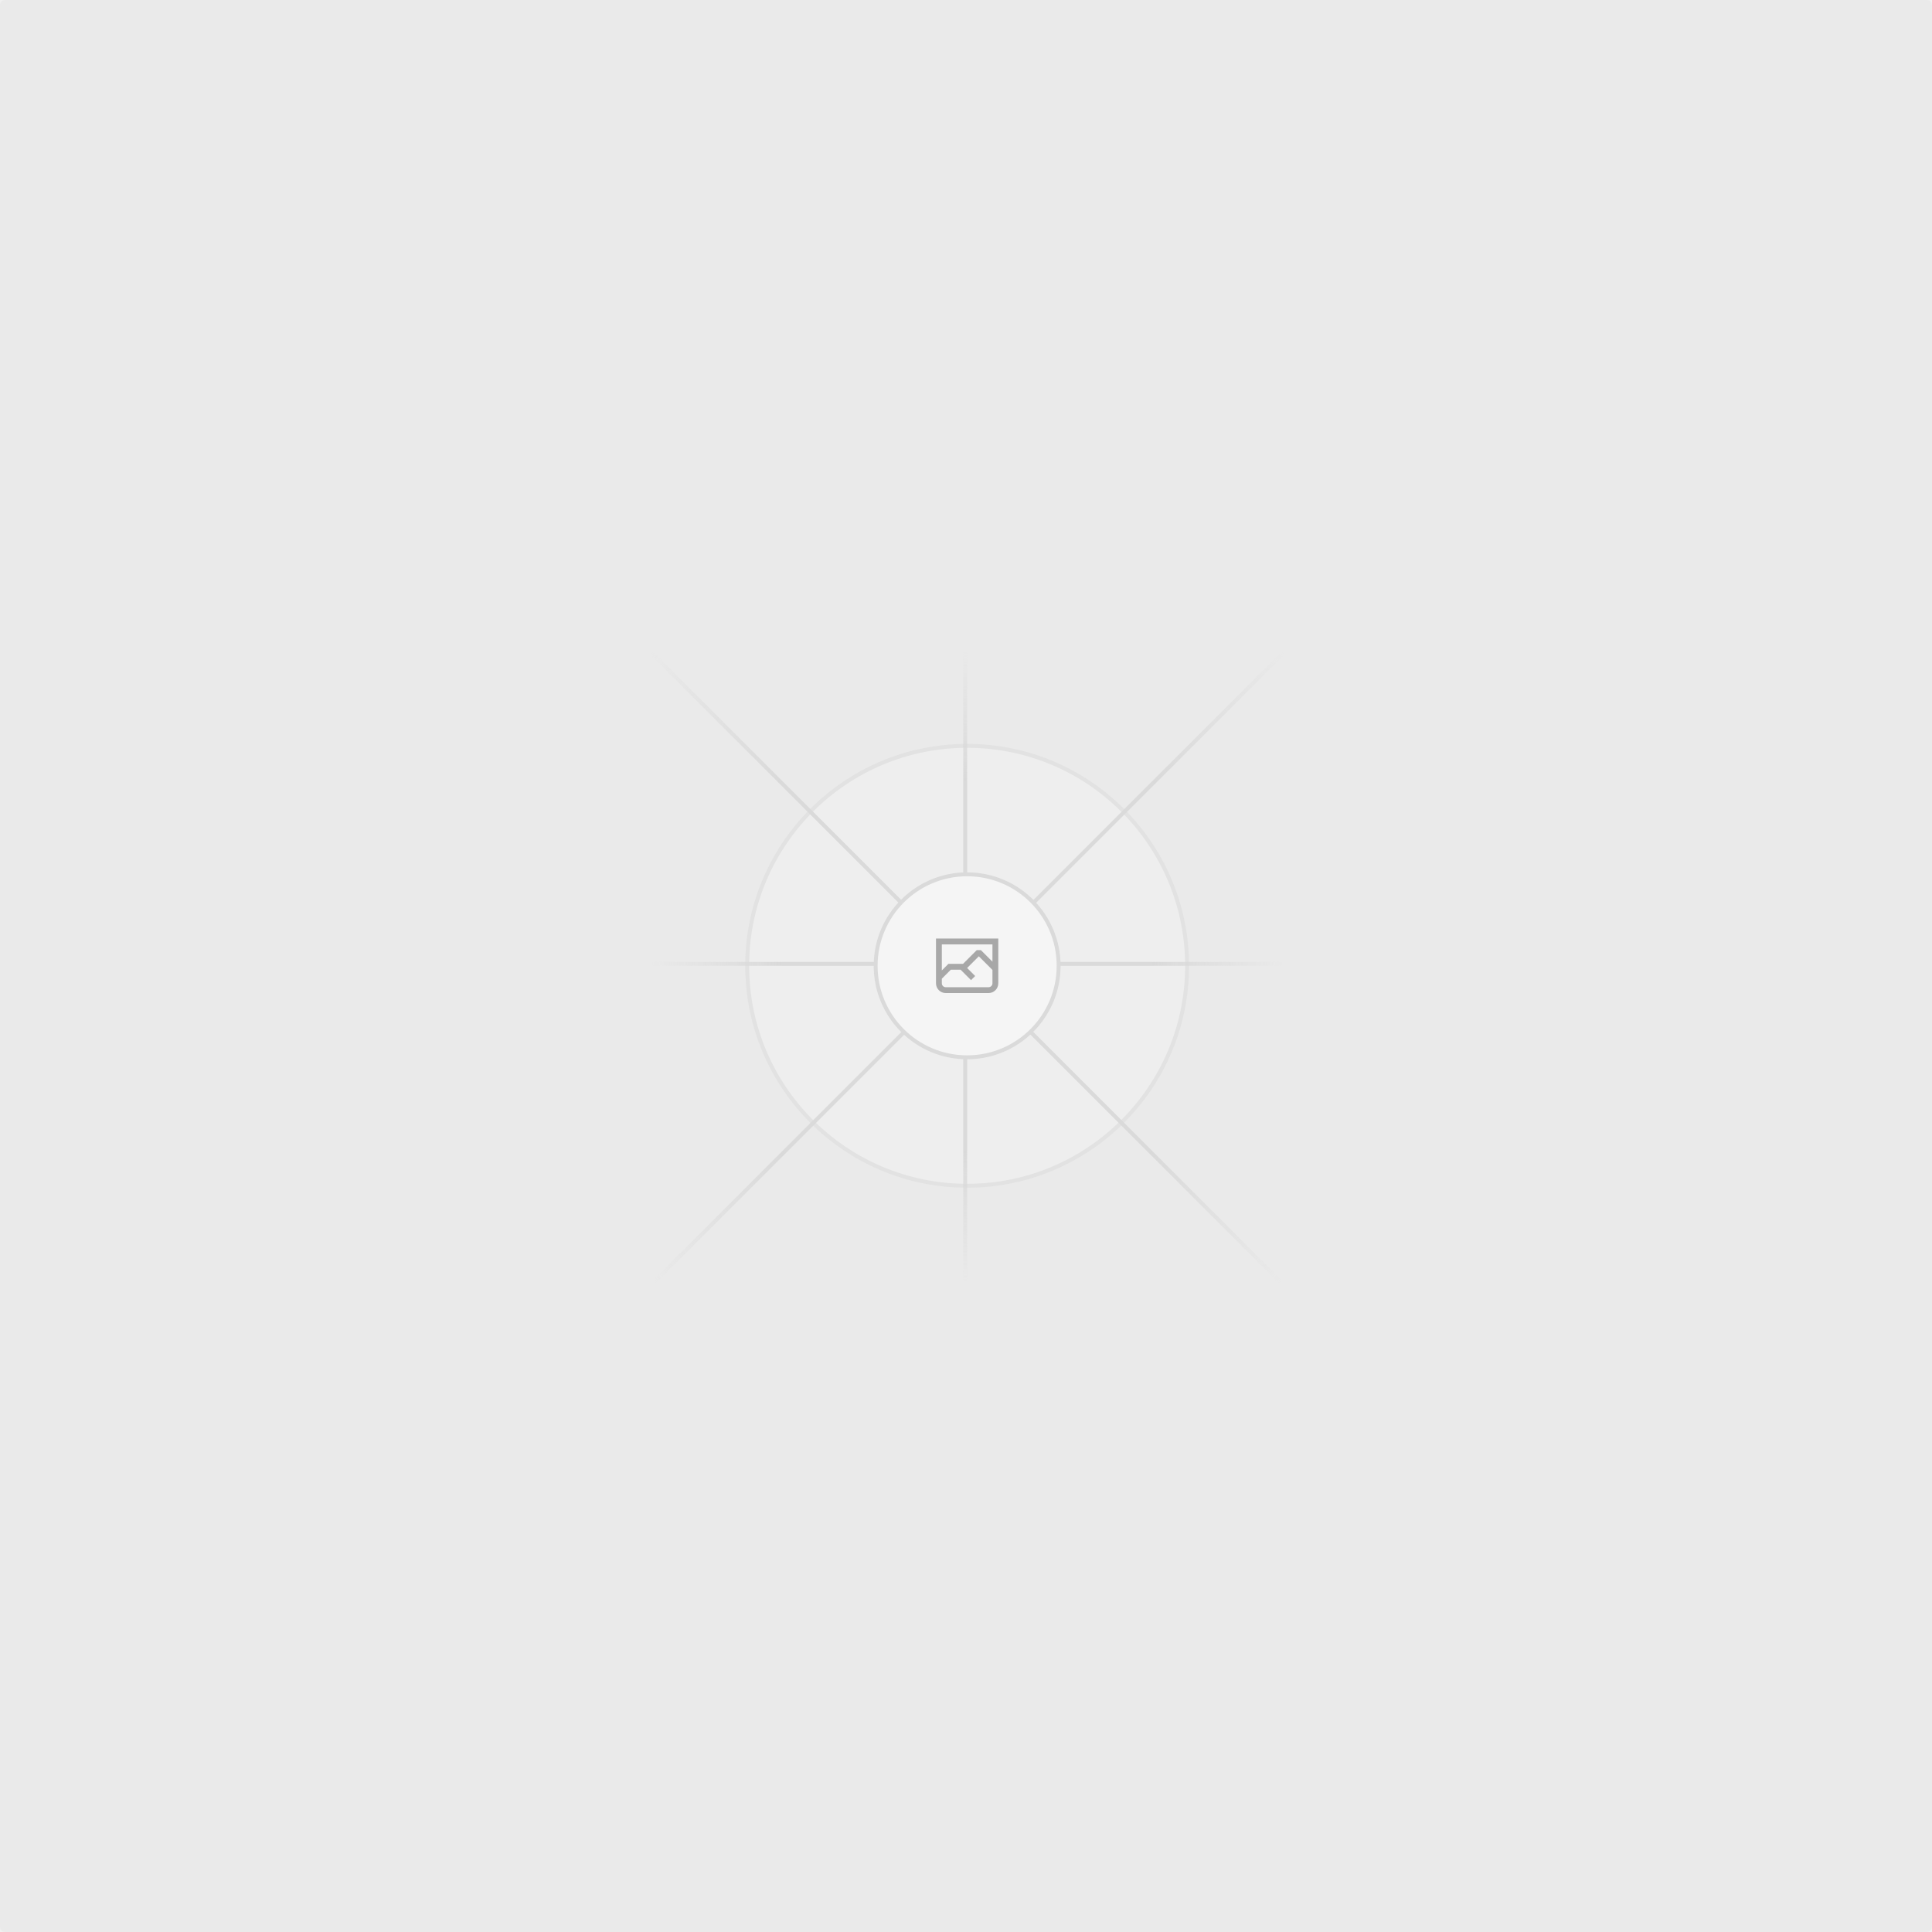
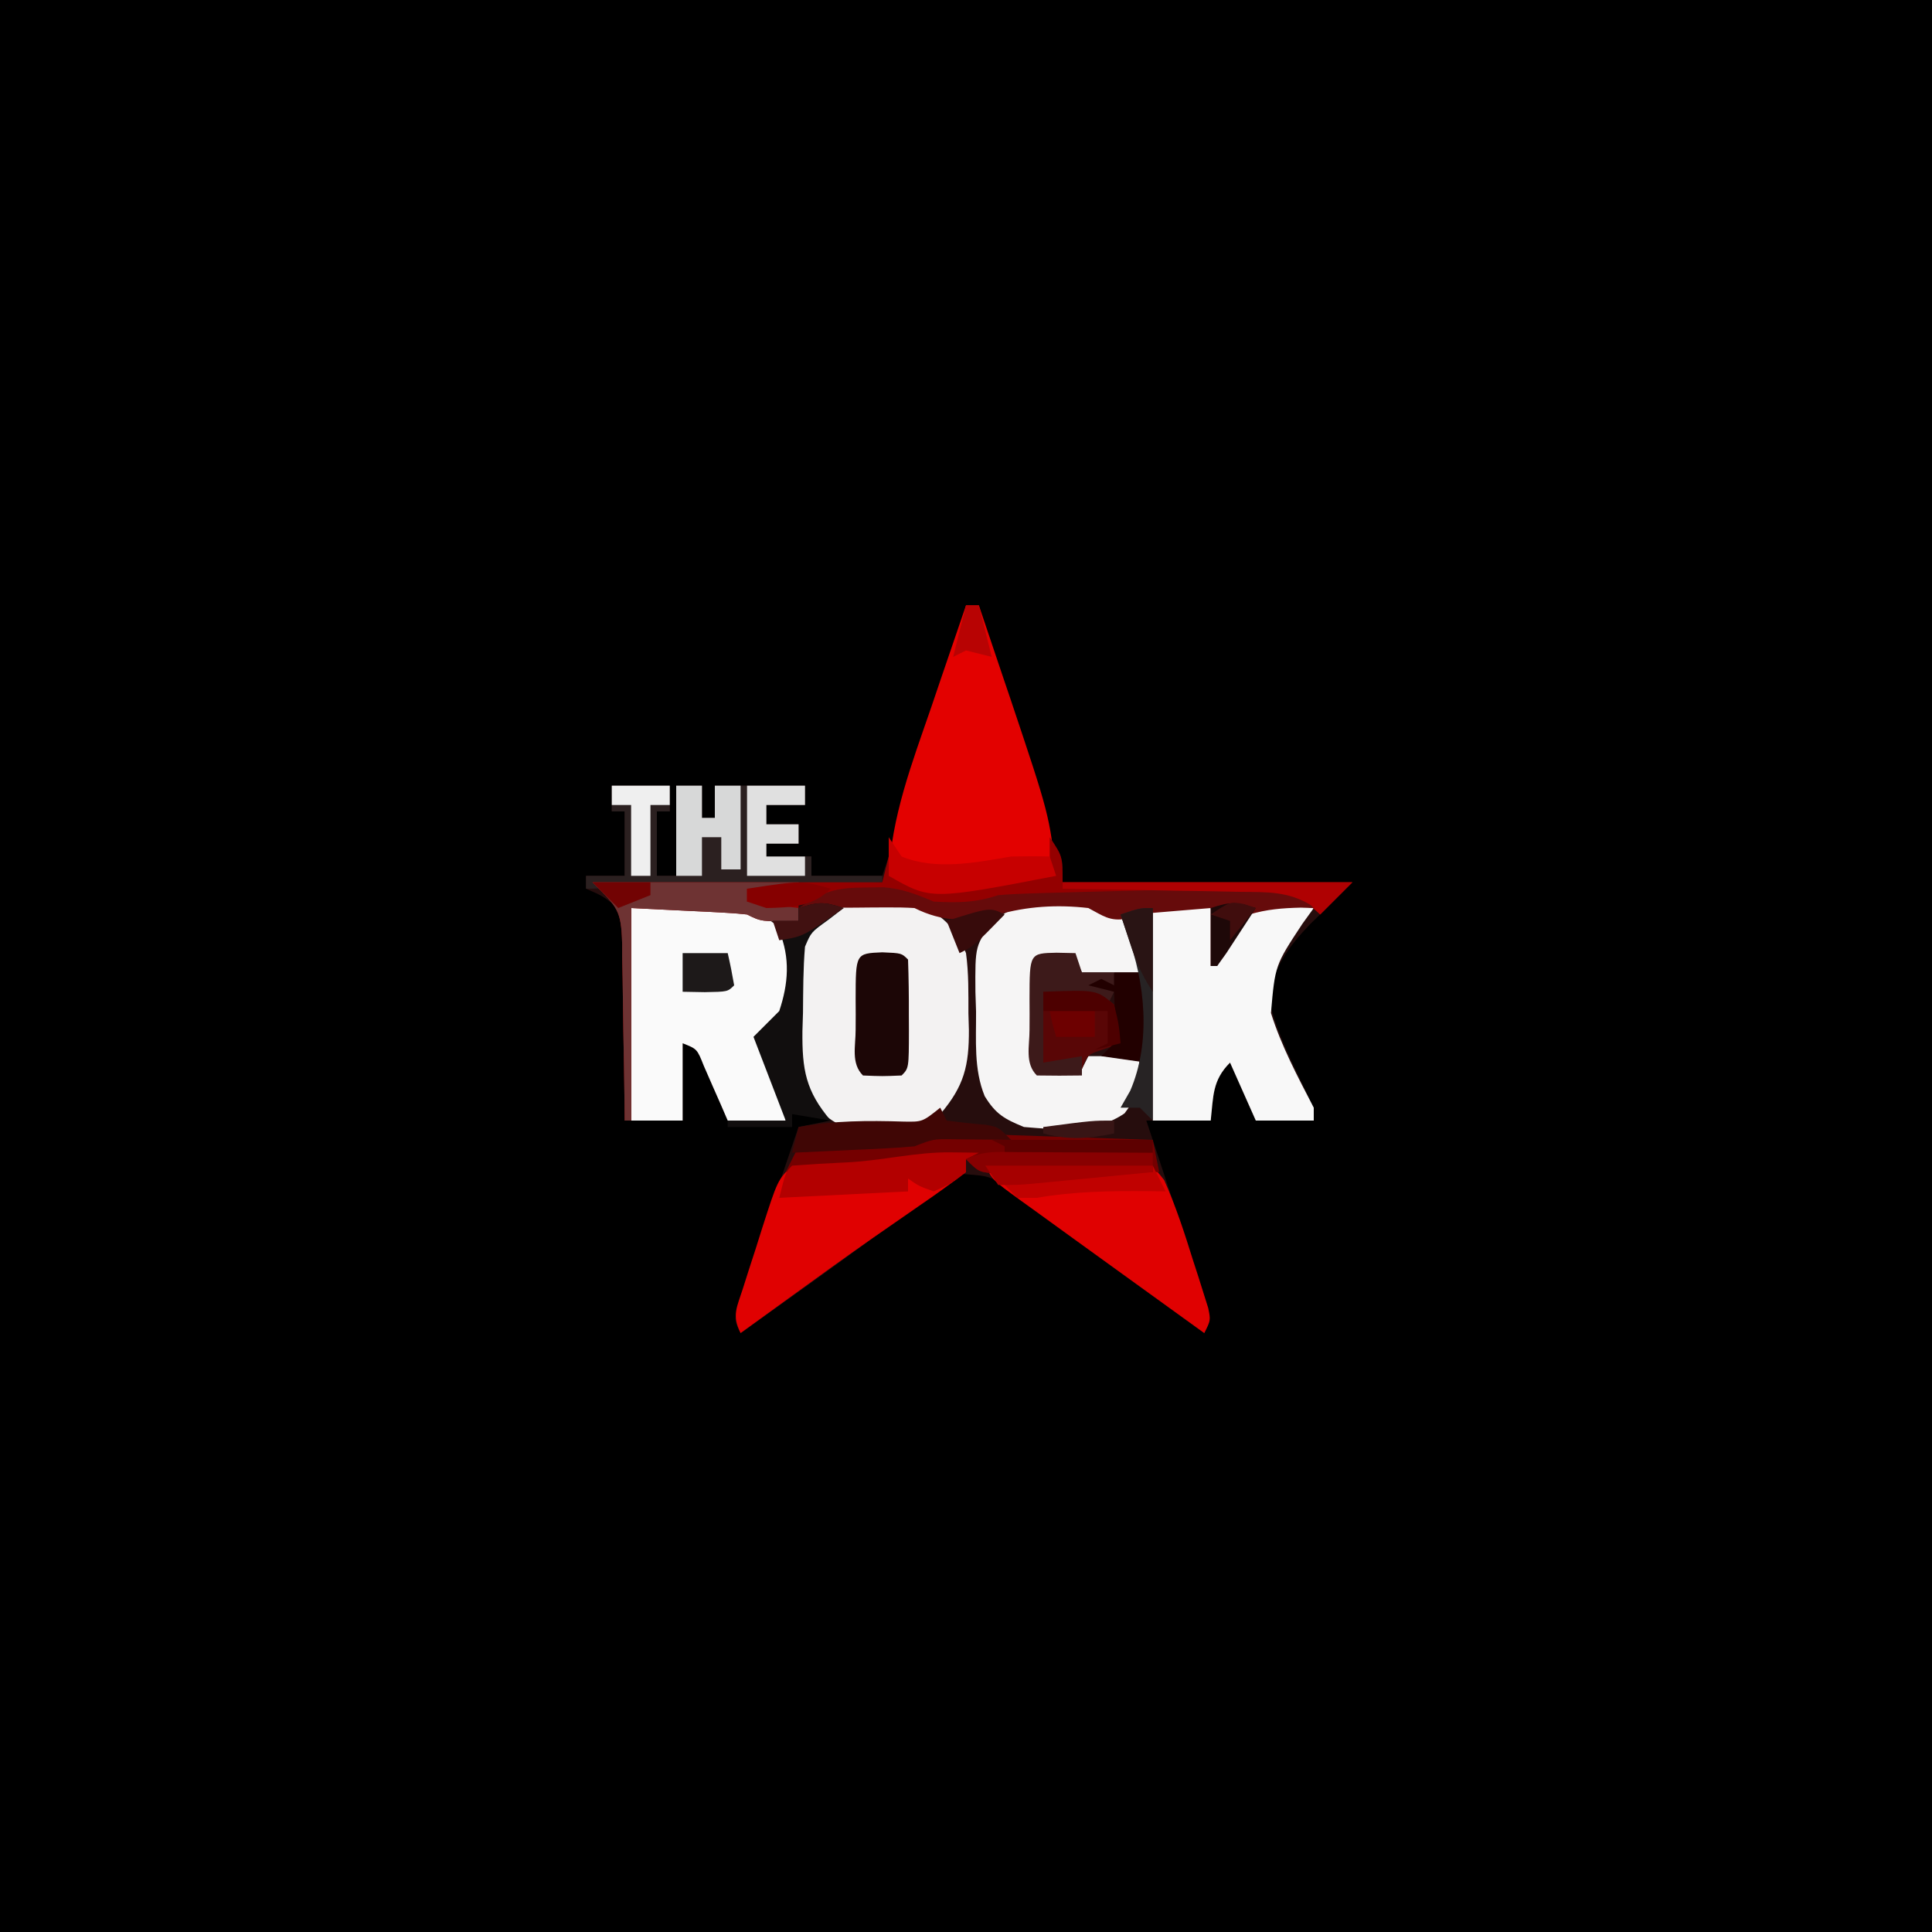
- <svg xmlns="http://www.w3.org/2000/svg" width="1200" height="1200" fill="none">
-   <rect width="1200" height="1200" fill="#EAEAEA" rx="3" />
-   <g opacity=".5">
-     <g opacity=".5">
-       <path fill="#FAFAFA" d="M600.709 736.5c-75.454 0-136.621-61.167-136.621-136.62 0-75.454 61.167-136.621 136.621-136.621 75.453 0 136.62 61.167 136.62 136.621 0 75.453-61.167 136.62-136.62 136.62Z" />
-       <path stroke="#C9C9C9" stroke-width="2.418" d="M600.709 736.5c-75.454 0-136.621-61.167-136.621-136.62 0-75.454 61.167-136.621 136.621-136.621 75.453 0 136.62 61.167 136.62 136.621 0 75.453-61.167 136.62-136.62 136.62Z" />
-     </g>
-     <path stroke="url(#a)" stroke-width="2.418" d="M0-1.209h553.581" transform="scale(1 -1) rotate(45 1163.11 91.165)" />
-     <path stroke="url(#b)" stroke-width="2.418" d="M404.846 598.671h391.726" />
-     <path stroke="url(#c)" stroke-width="2.418" d="M599.5 795.742V404.017" />
-     <path stroke="url(#d)" stroke-width="2.418" d="m795.717 796.597-391.441-391.44" />
-     <path fill="#fff" d="M600.709 656.704c-31.384 0-56.825-25.441-56.825-56.824 0-31.384 25.441-56.825 56.825-56.825 31.383 0 56.824 25.441 56.824 56.825 0 31.383-25.441 56.824-56.824 56.824Z" />
-     <g clip-path="url(#e)">
-       <path fill="#666" fill-rule="evenodd" d="M616.426 586.58h-31.434v16.176l3.553-3.554.531-.531h9.068l.074-.074 8.463-8.463h2.565l7.18 7.181V586.58Zm-15.715 14.654 3.698 3.699 1.283 1.282-2.565 2.565-1.282-1.283-5.2-5.199h-6.066l-5.514 5.514-.073.073v2.876a2.418 2.418 0 0 0 2.418 2.418h26.598a2.418 2.418 0 0 0 2.418-2.418v-8.317l-8.463-8.463-7.181 7.181-.071.072Zm-19.347 5.442v4.085a6.045 6.045 0 0 0 6.046 6.045h26.598a6.044 6.044 0 0 0 6.045-6.045v-7.108l1.356-1.355-1.282-1.283-.074-.073v-17.989h-38.689v23.43l-.146.146.146.147Z" clip-rule="evenodd" />
-     </g>
-     <path stroke="#C9C9C9" stroke-width="2.418" d="M600.709 656.704c-31.384 0-56.825-25.441-56.825-56.824 0-31.384 25.441-56.825 56.825-56.825 31.383 0 56.824 25.441 56.824 56.825 0 31.383-25.441 56.824-56.824 56.824Z" />
-   </g>
-   <defs>
-     <linearGradient id="a" x1="554.061" x2="-.48" y1=".083" y2=".087" gradientUnits="userSpaceOnUse">
-       <stop stop-color="#C9C9C9" stop-opacity="0" />
-       <stop offset=".208" stop-color="#C9C9C9" />
-       <stop offset=".792" stop-color="#C9C9C9" />
-       <stop offset="1" stop-color="#C9C9C9" stop-opacity="0" />
-     </linearGradient>
-     <linearGradient id="b" x1="796.912" x2="404.507" y1="599.963" y2="599.965" gradientUnits="userSpaceOnUse">
-       <stop stop-color="#C9C9C9" stop-opacity="0" />
-       <stop offset=".208" stop-color="#C9C9C9" />
-       <stop offset=".792" stop-color="#C9C9C9" />
-       <stop offset="1" stop-color="#C9C9C9" stop-opacity="0" />
-     </linearGradient>
-     <linearGradient id="c" x1="600.792" x2="600.794" y1="403.677" y2="796.082" gradientUnits="userSpaceOnUse">
-       <stop stop-color="#C9C9C9" stop-opacity="0" />
-       <stop offset=".208" stop-color="#C9C9C9" />
-       <stop offset=".792" stop-color="#C9C9C9" />
-       <stop offset="1" stop-color="#C9C9C9" stop-opacity="0" />
-     </linearGradient>
-     <linearGradient id="d" x1="404.85" x2="796.972" y1="403.903" y2="796.02" gradientUnits="userSpaceOnUse">
-       <stop stop-color="#C9C9C9" stop-opacity="0" />
-       <stop offset=".208" stop-color="#C9C9C9" />
-       <stop offset=".792" stop-color="#C9C9C9" />
-       <stop offset="1" stop-color="#C9C9C9" stop-opacity="0" />
-     </linearGradient>
-     <clipPath id="e">
-       <path fill="#fff" d="M581.364 580.535h38.689v38.689h-38.689z" />
-     </clipPath>
-   </defs>
+ <svg xmlns="http://www.w3.org/2000/svg" version="1.1" width="300" height="300">
+   <path d="M0 0 C99 0 198 0 300 0 C300 99 300 198 300 300 C201 300 102 300 0 300 C0 201 0 102 0 0 Z " fill="#000000" transform="translate(0,0)" />
+   <path d="M0 0 C2.97 0 5.94 0 9 0 C9 1.32 9 2.64 9 4 C8.34 4 7.68 4 7 4 C7 7.3 7 10.6 7 14 C7.99 14 8.98 14 10 14 C10 9.38 10 4.76 10 0 C11.32 0 12.64 0 14 0 C14 1.65 14 3.3 14 5 C14.66 5 15.32 5 16 5 C16 3.35 16 1.7 16 0 C20.62 0 25.24 0 30 0 C30 0.99 30 1.98 30 3 C28.02 3 26.04 3 24 3 C24 3.99 24 4.98 24 6 C25.65 6 27.3 6 29 6 C29 6.99 29 7.98 29 9 C27.35 9 25.7 9 24 9 C24 9.66 24 10.32 24 11 C26.31 11 28.62 11 31 11 C31 11.99 31 12.98 31 14 C34.63 14 38.26 14 42 14 C42.33 13.01 42.66 12.02 43 11 C43.495 12.485 43.495 12.485 44 14 C51.774 16.591 60.19 14.663 68 13 C68 11.35 68 9.7 68 8 C70 11 70 11 70 15 C84.85 15 99.7 15 115 15 C110 20 110 20 108.383 21.555 C105.04 25.048 102.812 28.154 102 33 C103.049 37.748 105.191 42.079 107.293 46.438 C109 50 109 50 109 52 C106.03 52 103.06 52 100 52 C98.68 49.03 97.36 46.06 96 43 C93.238 45.762 93.421 48.207 93 52 C89.7 52 86.4 52 83 52 C83.308 52.929 83.616 53.857 83.934 54.814 C85.073 58.252 86.201 61.693 87.327 65.135 C87.817 66.626 88.308 68.115 88.803 69.604 C89.512 71.742 90.212 73.882 90.91 76.023 C91.134 76.691 91.358 77.359 91.589 78.047 C93.114 82.772 93.114 82.772 92 85 C91.544 84.669 91.088 84.338 90.617 83.997 C86.79 81.222 82.957 78.456 79.117 75.699 C75.781 73.3 72.478 70.866 69.195 68.395 C67.693 67.284 66.19 66.173 64.688 65.062 C63.99 64.525 63.292 63.987 62.573 63.433 C58.926 60.615 58.926 60.615 54.547 60.309 C50.815 62.787 47.163 65.334 43.562 68 C41.962 69.171 40.362 70.341 38.762 71.512 C37.966 72.096 37.169 72.681 36.349 73.283 C32.878 75.821 29.378 78.319 25.875 80.812 C24.727 81.632 23.578 82.451 22.43 83.27 C21.628 83.841 20.826 84.412 20 85 C19 83 19 83 19.804 80.019 C20.441 78.149 20.441 78.149 21.09 76.242 C21.313 75.579 21.537 74.916 21.767 74.233 C22.483 72.111 23.21 69.993 23.938 67.875 C24.425 66.439 24.911 65.003 25.396 63.566 C26.59 60.042 27.792 56.52 29 53 C31.475 52.505 31.475 52.505 34 52 C32.782 50.84 32.782 50.84 31.539 49.656 C27.947 45.33 28.262 40.907 28.375 35.5 C28.356 34.576 28.336 33.651 28.316 32.699 C28.349 28.102 28.536 24.96 31.539 21.344 C32.351 20.57 33.163 19.797 34 19 C32.35 19 30.7 19 29 19 C29 19.66 29 20.32 29 21 C28.01 21.33 27.02 21.66 26 22 C26.66 22.99 27.32 23.98 28 25 C28.468 30.057 27.97 32.887 25 37 C24.34 37.99 23.68 38.98 23 40 C23.64 42.239 23.64 42.239 24.875 44.5 C26.324 47.379 27 48.724 27 52 C24.03 52 21.06 52 18 52 C17.662 51.218 17.325 50.435 16.977 49.629 C16.531 48.617 16.085 47.605 15.625 46.562 C14.964 45.048 14.964 45.048 14.289 43.504 C13.249 40.879 13.249 40.879 11 40 C11 43.96 11 47.92 11 52 C8.03 52 5.06 52 2 52 C1.996 51.016 1.992 50.032 1.988 49.018 C1.966 45.367 1.912 41.717 1.847 38.066 C1.824 36.486 1.81 34.906 1.804 33.325 C1.795 31.053 1.754 28.783 1.707 26.512 C1.711 25.805 1.715 25.099 1.719 24.371 C1.706 22.125 1.706 22.125 1 19 C-1.437 17.113 -1.437 17.113 -4 16 C-4 15.34 -4 14.68 -4 14 C-2.02 14 -0.04 14 2 14 C2 10.7 2 7.4 2 4 C1.34 4 0.68 4 0 4 C0 2.68 0 1.36 0 0 Z " fill="#260D0D" transform="translate(95,122)" />
+   <path d="M0 0 C4.176 2.051 6.261 3.736 8 8 C8.43 11.115 8.37 14.233 8.375 17.375 C8.399 18.213 8.424 19.051 8.449 19.914 C8.475 25.438 7.728 28.653 4 33 C-0.67 36.113 -5.536 35.728 -11 35 C-14.23 33.373 -16.361 31.278 -18 28 C-18.319 24.591 -18.324 21.172 -18.375 17.75 C-18.412 16.808 -18.45 15.865 -18.488 14.895 C-18.546 10.325 -18.564 7.034 -15.602 3.391 C-10.864 -0.962 -6.223 -0.641 0 0 Z " fill="#F3F2F2" transform="translate(142,140)" />
+   <path d="M0 0 C2.867 -0.062 5.734 -0.124 8.688 -0.188 C10.029 -0.228 10.029 -0.228 11.397 -0.27 C16.089 -0.319 19.221 -0.1 23 3 C25.484 6.726 25.38 8.587 25 13 C23.625 15.75 23.625 15.75 22 18 C21.34 18.99 20.68 19.98 20 21 C20.64 23.239 20.64 23.239 21.875 25.5 C23.324 28.379 24 29.724 24 33 C21.03 33 18.06 33 15 33 C14.662 32.218 14.325 31.435 13.977 30.629 C13.531 29.617 13.085 28.605 12.625 27.562 C11.964 26.048 11.964 26.048 11.289 24.504 C10.249 21.879 10.249 21.879 8 21 C8 24.96 8 28.92 8 33 C5.36 33 2.72 33 0 33 C0 22.11 0 11.22 0 0 Z " fill="#FAFAFA" transform="translate(98,141)" />
+   <path d="M0 0 C0.66 0 1.32 0 2 0 C3.276 3.769 4.545 7.541 5.812 11.312 C6.347 12.891 6.347 12.891 6.893 14.502 C12.952 32.57 12.952 32.57 14 42 C-5.048 45.666 -5.048 45.666 -12 42 C-11.593 32.831 -8.399 24.53 -5.438 15.938 C-4.911 14.389 -4.386 12.84 -3.861 11.291 C-2.584 7.524 -1.295 3.761 0 0 Z " fill="#E30100" transform="translate(150,94)" />
+   <path d="M0 0 C2.97 0 5.94 0 9 0 C9.33 2.64 9.66 5.28 10 8 C10.245 7.423 10.49 6.845 10.742 6.25 C11.976 3.799 13.056 1.949 15 0 C18.426 -0.711 21.55 -0.482 25 0 C24.413 0.813 23.827 1.627 23.223 2.465 C18.994 8.884 18.994 8.884 18.355 16.299 C19.986 21.478 22.505 26.196 25 31 C25 31.66 25 32.32 25 33 C22.03 33 19.06 33 16 33 C14.68 30.03 13.36 27.06 12 24 C9.238 26.762 9.421 29.207 9 33 C6.03 33 3.06 33 0 33 C0 22.11 0 11.22 0 0 Z " fill="#F8F8F8" transform="translate(179,141)" />
+   <path d="M0 0 C4.113 1.542 5.558 2.337 8 6 C8.125 8.688 8.125 8.688 8 11 C5.03 11 2.06 11 -1 11 C-1.33 10.34 -1.66 9.68 -2 9 C-3.98 9 -5.96 9 -8 9 C-8 14.61 -8 20.22 -8 26 C-5.69 26 -3.38 26 -1 26 C-0.67 25.34 -0.34 24.68 0 24 C2.64 24 5.28 24 8 24 C7.39 30.469 7.39 30.469 5.625 32.875 C1.069 36.029 -4.711 35.434 -10 35 C-13.052 33.754 -14.396 32.988 -16.098 30.205 C-17.811 26.018 -17.411 21.528 -17.438 17.062 C-17.47 16.073 -17.503 15.084 -17.537 14.064 C-17.591 6.77 -17.591 6.77 -14.598 2.871 C-9.796 -0.587 -5.806 -0.508 0 0 Z " fill="#F6F5F5" transform="translate(169,140)" />
+   <path d="M0 0 C1.212 0.014 1.212 0.014 2.449 0.027 C3.372 0.045 3.372 0.045 4.312 0.062 C3.652 0.393 2.993 0.723 2.312 1.062 C2.312 1.722 2.312 2.382 2.312 3.062 C-0.11 4.918 -2.544 6.658 -5.062 8.375 C-6.611 9.448 -8.16 10.522 -9.707 11.598 C-10.924 12.441 -10.924 12.441 -12.167 13.301 C-16.396 16.256 -20.573 19.284 -24.75 22.312 C-25.937 23.172 -25.937 23.172 -27.148 24.048 C-28.995 25.385 -30.842 26.723 -32.688 28.062 C-34.082 25.274 -33.259 24.065 -32.324 21.125 C-32.014 20.148 -31.704 19.171 -31.385 18.164 C-31.052 17.141 -30.718 16.117 -30.375 15.062 C-30.053 14.039 -29.732 13.015 -29.4 11.961 C-26.946 4.321 -26.946 4.321 -24.688 2.062 C-21.852 1.78 -19.092 1.596 -16.25 1.5 C-10.712 1.284 -5.472 -0.079 0 0 Z " fill="#E00101" transform="translate(147.6875,178.9375)" />
+   <path d="M0 0 C4.27 -0.145 8.54 -0.234 12.812 -0.312 C14.635 -0.375 14.635 -0.375 16.494 -0.439 C17.658 -0.456 18.821 -0.472 20.02 -0.488 C21.63 -0.528 21.63 -0.528 23.273 -0.568 C26 0 26 0 27.771 2.245 C29.586 6.314 30.93 10.436 32.25 14.688 C32.531 15.554 32.812 16.421 33.102 17.314 C33.492 18.557 33.492 18.557 33.891 19.824 C34.247 20.955 34.247 20.955 34.61 22.108 C35 24 35 24 34 26 C28.82 22.269 23.644 18.531 18.473 14.788 C16.88 13.636 15.286 12.486 13.691 11.337 C11.604 9.833 9.52 8.323 7.438 6.812 C6.801 6.356 6.165 5.899 5.51 5.428 C1.114 2.228 1.114 2.228 0 0 Z " fill="#E00101" transform="translate(153,181)" />
+   <path d="M0 0 C2.97 0 5.94 0 9 0 C9 1.32 9 2.64 9 4 C8.34 4 7.68 4 7 4 C7 7.3 7 10.6 7 14 C7.99 14 8.98 14 10 14 C10 9.38 10 4.76 10 0 C11.32 0 12.64 0 14 0 C14 1.65 14 3.3 14 5 C14.66 5 15.32 5 16 5 C16 3.35 16 1.7 16 0 C20.62 0 25.24 0 30 0 C30 0.99 30 1.98 30 3 C28.02 3 26.04 3 24 3 C24 3.99 24 4.98 24 6 C25.65 6 27.3 6 29 6 C29 6.99 29 7.98 29 9 C27.35 9 25.7 9 24 9 C24 9.66 24 10.32 24 11 C26.31 11 28.62 11 31 11 C31 11.99 31 12.98 31 14 C34.63 14 38.26 14 42 14 C42 14.33 42 14.66 42 15 C26.82 15.33 11.64 15.66 -4 16 C-4 15.34 -4 14.68 -4 14 C-2.02 14 -0.04 14 2 14 C2 10.7 2 7.4 2 4 C1.34 4 0.68 4 0 4 C0 2.68 0 1.36 0 0 Z " fill="#2B2020" transform="translate(95,122)" />
+   <path d="M0 0 C2 3 2 3 2 7 C16.85 7 31.7 7 47 7 C45.35 8.65 43.7 10.3 42 12 C41.153 11.266 41.153 11.266 40.289 10.517 C37.662 8.776 36.477 8.652 33.371 8.735 C32.46 8.752 31.549 8.769 30.61 8.787 C29.146 8.838 29.146 8.838 27.652 8.891 C26.644 8.915 25.636 8.939 24.597 8.964 C22.468 9.017 20.339 9.078 18.21 9.146 C14.947 9.25 11.684 9.332 8.42 9.41 C6.352 9.465 4.283 9.521 2.215 9.578 C0.748 9.617 0.748 9.617 -0.749 9.657 C-1.657 9.687 -2.565 9.717 -3.5 9.747 C-4.299 9.772 -5.097 9.796 -5.92 9.822 C-8.195 9.935 -8.195 9.935 -11 11 C-17.182 11.343 -17.182 11.343 -20.383 10 C-23.281 8.893 -25.411 8.765 -28.5 8.812 C-29.418 8.819 -30.336 8.825 -31.281 8.832 C-33.939 8.996 -36.406 9.413 -39 10 C-39 10.99 -39 11.98 -39 13 C-44.75 13.125 -44.75 13.125 -47 12 C-48.373 11.85 -49.753 11.752 -51.133 11.684 C-51.859 11.645 -52.585 11.607 -53.333 11.568 C-54.254 11.525 -55.176 11.482 -56.125 11.438 C-60.518 11.221 -60.518 11.221 -65 11 C-65 21.89 -65 32.78 -65 44 C-65.33 44 -65.66 44 -66 44 C-66.009 43.021 -66.019 42.043 -66.028 41.034 C-66.068 37.396 -66.134 33.758 -66.208 30.121 C-66.236 28.547 -66.257 26.974 -66.271 25.401 C-66.292 23.136 -66.339 20.873 -66.391 18.609 C-66.392 17.908 -66.393 17.207 -66.394 16.485 C-66.548 11.352 -67.051 10.949 -71 7 C-56.15 7 -41.3 7 -26 7 C-25.67 5.68 -25.34 4.36 -25 3 C-24.505 4.485 -24.505 4.485 -24 6 C-16.226 8.591 -7.81 6.663 0 5 C0 3.35 0 1.7 0 0 Z " fill="#940000" transform="translate(163,130)" />
+   <path d="M0 0 C0.75 0.024 1.501 0.047 2.274 0.072 C4.669 0.148 7.063 0.232 9.457 0.316 C11.081 0.37 12.706 0.422 14.33 0.475 C18.31 0.604 22.29 0.739 26.27 0.879 C26.765 3.354 26.765 3.354 27.27 5.879 C23.319 5.928 19.368 5.965 15.417 5.989 C13.41 6.004 11.404 6.029 9.398 6.055 C8.142 6.061 6.885 6.068 5.59 6.074 C4.427 6.085 3.265 6.095 2.067 6.106 C-0.73 5.879 -0.73 5.879 -2.73 3.879 C-6.424 3.677 -9.21 3.705 -12.73 4.879 C-14.137 5.024 -15.549 5.125 -16.961 5.195 C-17.763 5.237 -18.566 5.279 -19.393 5.322 C-20.226 5.362 -21.059 5.401 -21.918 5.441 C-22.763 5.485 -23.608 5.528 -24.479 5.572 C-26.562 5.678 -28.646 5.779 -30.73 5.879 C-30.07 4.559 -29.41 3.239 -28.73 1.879 C-27.466 1.818 -26.201 1.758 -24.898 1.695 C-23.238 1.611 -21.578 1.526 -19.918 1.441 C-19.085 1.402 -18.251 1.363 -17.393 1.322 C-16.59 1.28 -15.788 1.238 -14.961 1.195 C-13.853 1.14 -13.853 1.14 -12.723 1.084 C-1.617 -0.06 -1.617 -0.06 0 0 Z " fill="#740000" transform="translate(152.7305,176.1211)" />
+   <path d="M0 0 C1.417 -0.021 1.417 -0.021 2.863 -0.043 C5.848 0.201 7.946 1.031 10.688 2.188 C14.419 2.381 17.138 2.371 20.688 1.188 C22.19 1.059 23.696 0.981 25.203 0.935 C26.114 0.905 27.025 0.875 27.964 0.845 C29.436 0.806 29.436 0.806 30.938 0.766 C32.452 0.724 32.452 0.724 33.997 0.681 C36.132 0.625 38.267 0.571 40.402 0.52 C43.675 0.438 46.947 0.334 50.219 0.23 C52.292 0.178 54.365 0.128 56.438 0.078 C57.419 0.044 58.4 0.01 59.411 -0.026 C60.778 -0.051 60.778 -0.051 62.172 -0.077 C62.973 -0.099 63.775 -0.12 64.601 -0.142 C67.191 0.267 68.052 1.195 69.688 3.188 C68.692 3.157 68.692 3.157 67.676 3.125 C64.821 3.192 62.432 3.377 59.688 4.188 C57.409 6.604 56.137 9.229 54.688 12.188 C54.358 12.188 54.028 12.188 53.688 12.188 C53.688 9.217 53.688 6.247 53.688 3.188 C51.937 3.329 50.187 3.476 48.438 3.625 C47.463 3.706 46.488 3.787 45.484 3.871 C42.769 4.089 42.769 4.089 40.578 4.848 C38.032 5.305 36.941 4.375 34.688 3.188 C29.852 2.628 25.177 2.91 20.5 4.25 C15.886 5.385 11.993 5.34 7.688 3.188 C6.312 3.104 4.933 3.08 3.555 3.09 C2.749 3.093 1.943 3.096 1.113 3.1 C-0.149 3.112 -0.149 3.112 -1.438 3.125 C-2.712 3.132 -2.712 3.132 -4.012 3.139 C-6.112 3.15 -8.212 3.168 -10.312 3.188 C-6.419 0.592 -4.631 0.031 0 0 Z " fill="#660B0B" transform="translate(134.3125,137.8125)" />
+   <path d="M0 0 C3 0.125 3 0.125 4 1.125 C4.1 3.968 4.139 6.782 4.125 9.625 C4.129 10.423 4.133 11.221 4.137 12.043 C4.127 17.998 4.127 17.998 3 19.125 C0 19.25 0 19.25 -3 19.125 C-4.886 17.239 -4.132 14.547 -4.137 12.043 C-4.133 11.245 -4.129 10.447 -4.125 9.625 C-4.129 8.827 -4.133 8.029 -4.137 7.207 C-4.125 0.172 -4.125 0.172 0 0 Z " fill="#1C0606" transform="translate(137,147.875)" />
+   <path d="M0 0 C10.56 0 21.12 0 32 0 C32 0.33 32 0.66 32 1 C29.36 1 26.72 1 24 1 C24 1.66 24 2.32 24 3 C26.64 3.33 29.28 3.66 32 4 C32 4.66 32 5.32 32 6 C26.25 6.125 26.25 6.125 24 5 C22.627 4.85 21.247 4.752 19.867 4.684 C19.141 4.645 18.415 4.607 17.667 4.568 C16.285 4.503 16.285 4.503 14.875 4.438 C10.482 4.221 10.482 4.221 6 4 C6 14.89 6 25.78 6 37 C5.67 37 5.34 37 5 37 C4.991 36.021 4.981 35.043 4.972 34.034 C4.932 30.396 4.866 26.758 4.792 23.121 C4.764 21.547 4.743 19.974 4.729 18.401 C4.708 16.136 4.661 13.873 4.609 11.609 C4.608 10.908 4.607 10.207 4.606 9.485 C4.452 4.352 3.949 3.949 0 0 Z " fill="#6E3333" transform="translate(92,137)" />
+   <path d="M0 0 C-0.804 0.619 -1.609 1.238 -2.438 1.875 C-5.039 3.742 -5.039 3.742 -6 6 C-6.293 9.41 -6.278 12.829 -6.312 16.25 C-6.342 17.192 -6.371 18.135 -6.4 19.105 C-6.455 25.081 -5.907 28.407 -2 33 C-3.98 32.67 -5.96 32.34 -8 32 C-8 32.66 -8 33.32 -8 34 C-11.3 34 -14.6 34 -18 34 C-18 33.67 -18 33.34 -18 33 C-15.03 33 -12.06 33 -9 33 C-10.65 28.71 -12.3 24.42 -14 20 C-12.68 18.68 -11.36 17.36 -10 16 C-8.581 11.742 -8.273 7.771 -10 3.562 C-10.33 3.047 -10.66 2.531 -11 2 C-9.68 2 -8.36 2 -7 2 C-7 1.34 -7 0.68 -7 0 C-3.99 -0.934 -3.133 -1.044 0 0 Z " fill="#110E0E" transform="translate(131,141)" />
+   <path d="M0 0 C1.212 0.014 1.212 0.014 2.449 0.027 C3.372 0.045 3.372 0.045 4.312 0.062 C3.322 0.557 3.322 0.557 2.312 1.062 C2.312 1.722 2.312 2.382 2.312 3.062 C0.062 4.812 0.062 4.812 -2.688 6.062 C-5 5.25 -5 5.25 -6.688 4.062 C-6.688 4.723 -6.688 5.383 -6.688 6.062 C-13.287 6.393 -19.887 6.723 -26.688 7.062 C-25.688 3.062 -25.688 3.062 -24.688 2.062 C-21.892 1.851 -19.112 1.686 -16.312 1.562 C-10.759 1.315 -5.491 -0.08 0 0 Z " fill="#B30000" transform="translate(147.6875,178.9375)" />
+   <path d="M0 0 C8.261 -0.318 8.261 -0.318 11 2 C11.75 5.125 11.75 5.125 12 8 C11.196 8.289 10.391 8.578 9.562 8.875 C6.867 9.733 6.867 9.733 6 12 C5.67 11.67 5.34 11.34 5 11 C3.35 11 1.7 11 0 11 C0 7.37 0 3.74 0 0 Z " fill="#590606" transform="translate(162,154)" />
+   <path d="M0 0 C1.32 0 2.64 0 4 0 C4 1.65 4 3.3 4 5 C4.66 5 5.32 5 6 5 C6 3.35 6 1.7 6 0 C7.32 0 8.64 0 10 0 C10 4.29 10 8.58 10 13 C9.01 13 8.02 13 7 13 C7 11.35 7 9.7 7 8 C6.01 8 5.02 8 4 8 C4 9.98 4 11.96 4 14 C2.68 14 1.36 14 0 14 C0 9.38 0 4.76 0 0 Z " fill="#D7D8D8" transform="translate(105,122)" />
+   <path d="M0 0 C1.454 0.031 1.454 0.031 2.938 0.062 C3.268 1.052 3.598 2.042 3.938 3.062 C5.588 3.062 7.237 3.062 8.938 3.062 C8.938 3.723 8.938 4.383 8.938 5.062 C7.947 5.062 6.957 5.062 5.938 5.062 C6.928 5.393 7.918 5.723 8.938 6.062 C8.607 6.723 8.277 7.383 7.938 8.062 C4.638 7.402 1.337 6.742 -2.062 6.062 C-2.062 9.693 -2.062 13.322 -2.062 17.062 C-0.083 16.733 1.897 16.402 3.938 16.062 C3.938 17.052 3.938 18.043 3.938 19.062 C1.605 19.105 -0.73 19.103 -3.062 19.062 C-4.948 17.177 -4.195 14.485 -4.199 11.98 C-4.195 11.183 -4.191 10.385 -4.188 9.562 C-4.191 8.765 -4.195 7.967 -4.199 7.145 C-4.187 0.085 -4.187 0.085 0 0 Z " fill="#3D1A1A" transform="translate(164.0625,147.9375)" />
+   <path d="M0 0 C8.58 0 17.16 0 26 0 C26.66 1.32 27.32 2.64 28 4 C27.143 3.988 26.286 3.977 25.402 3.965 C19.477 3.918 13.837 3.985 8 5 C7.01 5 6.02 5 5 5 C3.35 3.35 1.7 1.7 0 0 Z " fill="#C00100" transform="translate(153,181)" />
+   <path d="M0 0 C2.97 0 5.94 0 9 0 C9 0.99 9 1.98 9 3 C7.02 3 5.04 3 3 3 C3 3.99 3 4.98 3 6 C4.65 6 6.3 6 8 6 C8 6.99 8 7.98 8 9 C6.35 9 4.7 9 3 9 C3 9.66 3 10.32 3 11 C4.98 11 6.96 11 9 11 C9 11.99 9 12.98 9 14 C6.03 14 3.06 14 0 14 C0 9.38 0 4.76 0 0 Z " fill="#E0E0E0" transform="translate(116,122)" />
+   <path d="M0 0 C0.33 0.66 0.66 1.32 1 2 C3.025 2.257 5.054 2.508 7.09 2.656 C9 3 9 3 11 5 C10.169 4.988 9.337 4.977 8.48 4.965 C6.85 4.951 6.85 4.951 5.188 4.938 C3.569 4.92 3.569 4.92 1.918 4.902 C-1.065 4.864 -1.065 4.864 -4 6 C-5.48 6.146 -6.964 6.247 -8.449 6.316 C-9.721 6.379 -9.721 6.379 -11.018 6.443 C-12.339 6.502 -12.339 6.502 -13.688 6.562 C-14.58 6.606 -15.473 6.649 -16.393 6.693 C-18.595 6.799 -20.797 6.901 -23 7 C-22.67 5.68 -22.34 4.36 -22 3 C-16.495 1.999 -11.262 1.983 -5.672 2.16 C-2.771 2.212 -2.771 2.212 0 0 Z " fill="#400605" transform="translate(146,172)" />
+   <path d="M0 0 C0.99 1.485 0.99 1.485 2 3 C7.364 5.185 13.482 3.939 19 3 C21 2.963 23.001 2.952 25 3 C25.33 3.99 25.66 4.98 26 6 C6.539 9.745 6.539 9.745 0 6 C0 4.02 0 2.04 0 0 Z " fill="#C70000" transform="translate(138,130)" />
+   <path d="M0 0 C1.65 0 3.3 0 5 0 C5 4.62 5 9.24 5 14 C2.69 13.67 0.38 13.34 -2 13 C-1.34 12.34 -0.68 11.68 0 11 C0.242 9.019 0.242 9.019 0.125 6.875 C0.084 5.596 0.043 4.317 0 3 C-1.32 2.67 -2.64 2.34 -4 2 C-3.34 1.67 -2.68 1.34 -2 1 C-1.34 1.33 -0.68 1.66 0 2 C0 1.34 0 0.68 0 0 Z " fill="#220000" transform="translate(173,151)" />
+   <path d="M0 0 C0 10.89 0 21.78 0 33 C-0.66 32.34 -1.32 31.68 -2 31 C-2.99 31 -3.98 31 -5 31 C-4.505 30.134 -4.01 29.267 -3.5 28.375 C-0.24 20.82 -1.155 11.512 -4 4 C-4.33 3.01 -4.66 2.02 -5 1 C-2 0 -2 0 0 0 Z " fill="#272324" transform="translate(179,141)" />
+   <path d="M0 0 C14.85 0 29.7 0 45 0 C43.35 1.65 41.7 3.3 40 5 C39.51 4.516 39.021 4.031 38.517 3.532 C35.017 1.402 31.716 1.521 27.734 1.488 C26.941 1.47 26.148 1.452 25.33 1.434 C22.803 1.38 20.277 1.346 17.75 1.312 C16.034 1.279 14.318 1.245 12.602 1.209 C8.401 1.124 4.201 1.057 0 1 C0 0.67 0 0.34 0 0 Z " fill="#AF0102" transform="translate(165,137)" />
+   <path d="M0 0 C2.97 0 5.94 0 9 0 C9 0.99 9 1.98 9 3 C8.01 3 7.02 3 6 3 C6 6.63 6 10.26 6 14 C5.01 14 4.02 14 3 14 C3 10.37 3 6.74 3 3 C2.01 3 1.02 3 0 3 C0 2.01 0 1.02 0 0 Z " fill="#EFEFEF" transform="translate(95,122)" />
+   <path d="M0 0 C8.25 0 16.5 0 25 0 C25 0.66 25 1.32 25 2 C17.309 2.752 9.728 3.137 2 3 C2 2.34 2 1.68 2 1 C1.34 0.67 0.68 0.34 0 0 Z " fill="#5D0000" transform="translate(154,177)" />
+   <path d="M0 0 C1.212 0.003 2.423 0.006 3.672 0.01 C4.943 0.018 6.214 0.027 7.523 0.035 C8.802 0.04 10.081 0.044 11.398 0.049 C14.565 0.061 17.732 0.077 20.898 0.098 C20.898 1.088 20.898 2.078 20.898 3.098 C16.44 3.155 11.982 3.191 7.523 3.223 C6.252 3.239 4.981 3.256 3.672 3.273 C2.46 3.28 1.248 3.286 0 3.293 C-1.121 3.303 -2.241 3.314 -3.396 3.325 C-6.102 3.098 -6.102 3.098 -8.102 1.098 C-5.335 -0.285 -3.091 -0.014 0 0 Z " fill="#880001" transform="translate(158.1016,178.9023)" />
+   <path d="M0 0 C2.31 0 4.62 0 7 0 C7.382 1.656 7.714 3.325 8 5 C7 6 7 6 3.438 6.062 C2.303 6.042 1.169 6.021 0 6 C0 4.02 0 2.04 0 0 Z " fill="#1D1919" transform="translate(106,148)" />
+   <path d="M0 0 C8.58 0 17.16 0 26 0 C26 0.33 26 0.66 26 1 C22.563 1.336 19.125 1.668 15.688 2 C14.711 2.095 13.735 2.191 12.729 2.289 C11.322 2.424 11.322 2.424 9.887 2.562 C9.023 2.646 8.159 2.73 7.268 2.816 C5 3 5 3 2 3 C1.34 2.01 0.68 1.02 0 0 Z " fill="#A60000" transform="translate(153,181)" />
+   <path d="M0 0 C-0.975 1.503 -1.955 3.002 -2.938 4.5 C-3.483 5.335 -4.028 6.171 -4.59 7.031 C-5.055 7.681 -5.521 8.331 -6 9 C-6.33 9 -6.66 9 -7 9 C-7 6.03 -7 3.06 -7 0 C-3.867 -1.044 -3.01 -0.934 0 0 Z " fill="#1E0808" transform="translate(195,141)" />
+   <path d="M0 0 C1.454 0.031 1.454 0.031 2.938 0.062 C2.938 1.712 2.938 3.362 2.938 5.062 C0.958 5.062 -1.022 5.062 -3.062 5.062 C-3.625 3.125 -3.625 3.125 -4.062 1.062 C-3.062 0.062 -3.062 0.062 0 0 Z " fill="#6D0000" transform="translate(167.0625,155.9375)" />
+   <path d="M0 0 C8.261 -0.318 8.261 -0.318 11 2 C11.75 5.125 11.75 5.125 12 8 C10.68 8.33 9.36 8.66 8 9 C8.66 8.67 9.32 8.34 10 8 C10 6.35 10 4.7 10 3 C6.7 3 3.4 3 0 3 C0 2.01 0 1.02 0 0 Z " fill="#4D0000" transform="translate(162,154)" />
+   <path d="M0 0 C0 4.29 0 8.58 0 13 C-2.006 9.992 -2.929 7.429 -4 4 C-4.33 3.01 -4.66 2.02 -5 1 C-2 0 -2 0 0 0 Z " fill="#291414" transform="translate(179,141)" />
+   <path d="M0 0 C-2.839 2.839 -6.133 2.9 -10 3 C-10.99 2.67 -11.98 2.34 -13 2 C-13 1.34 -13 0.68 -13 0 C-4.571 -1.286 -4.571 -1.286 0 0 Z " fill="#860000" transform="translate(129,138)" />
+   <path d="M0 0 C-4.75 4.875 -4.75 4.875 -7 6 C-7.66 4.35 -8.32 2.7 -9 1 C-2.25 -1.125 -2.25 -1.125 0 0 Z " fill="#370B0B" transform="translate(156,142)" />
+   <path d="M0 0 C-6.286 4.429 -6.286 4.429 -10 5 C-10.33 4.01 -10.66 3.02 -11 2 C-9.68 2 -8.36 2 -7 2 C-7 1.34 -7 0.68 -7 0 C-3.99 -0.934 -3.133 -1.044 0 0 Z " fill="#411111" transform="translate(131,141)" />
+   <path d="M0 0 C0.66 0 1.32 0 2 0 C2.66 2.64 3.32 5.28 4 8 C2.68 7.67 1.36 7.34 0 7 C-0.99 7.495 -0.99 7.495 -2 8 C-1.34 5.36 -0.68 2.72 0 0 Z " fill="#B80303" transform="translate(150,94)" />
+   <path d="M0 0 C2.97 0 5.94 0 9 0 C9 0.66 9 1.32 9 2 C7.35 2.66 5.7 3.32 4 4 C2.68 2.68 1.36 1.36 0 0 Z " fill="#720303" transform="translate(92,137)" />
+   <path d="M0 0 C0 0.66 0 1.32 0 2 C-4.018 2.841 -7.018 3.054 -11 2 C-11 1.67 -11 1.34 -11 1 C-3.375 0 -3.375 0 0 0 Z " fill="#381515" transform="translate(173,174)" />
+   <path d="M0 0 C0.598 0.206 1.196 0.412 1.812 0.625 C0.492 2.275 -0.828 3.925 -2.188 5.625 C-2.188 4.635 -2.188 3.645 -2.188 2.625 C-3.178 2.295 -4.168 1.965 -5.188 1.625 C-2.188 -0.375 -2.188 -0.375 0 0 Z " fill="#400D0D" transform="translate(193.1875,140.375)" />
</svg>
